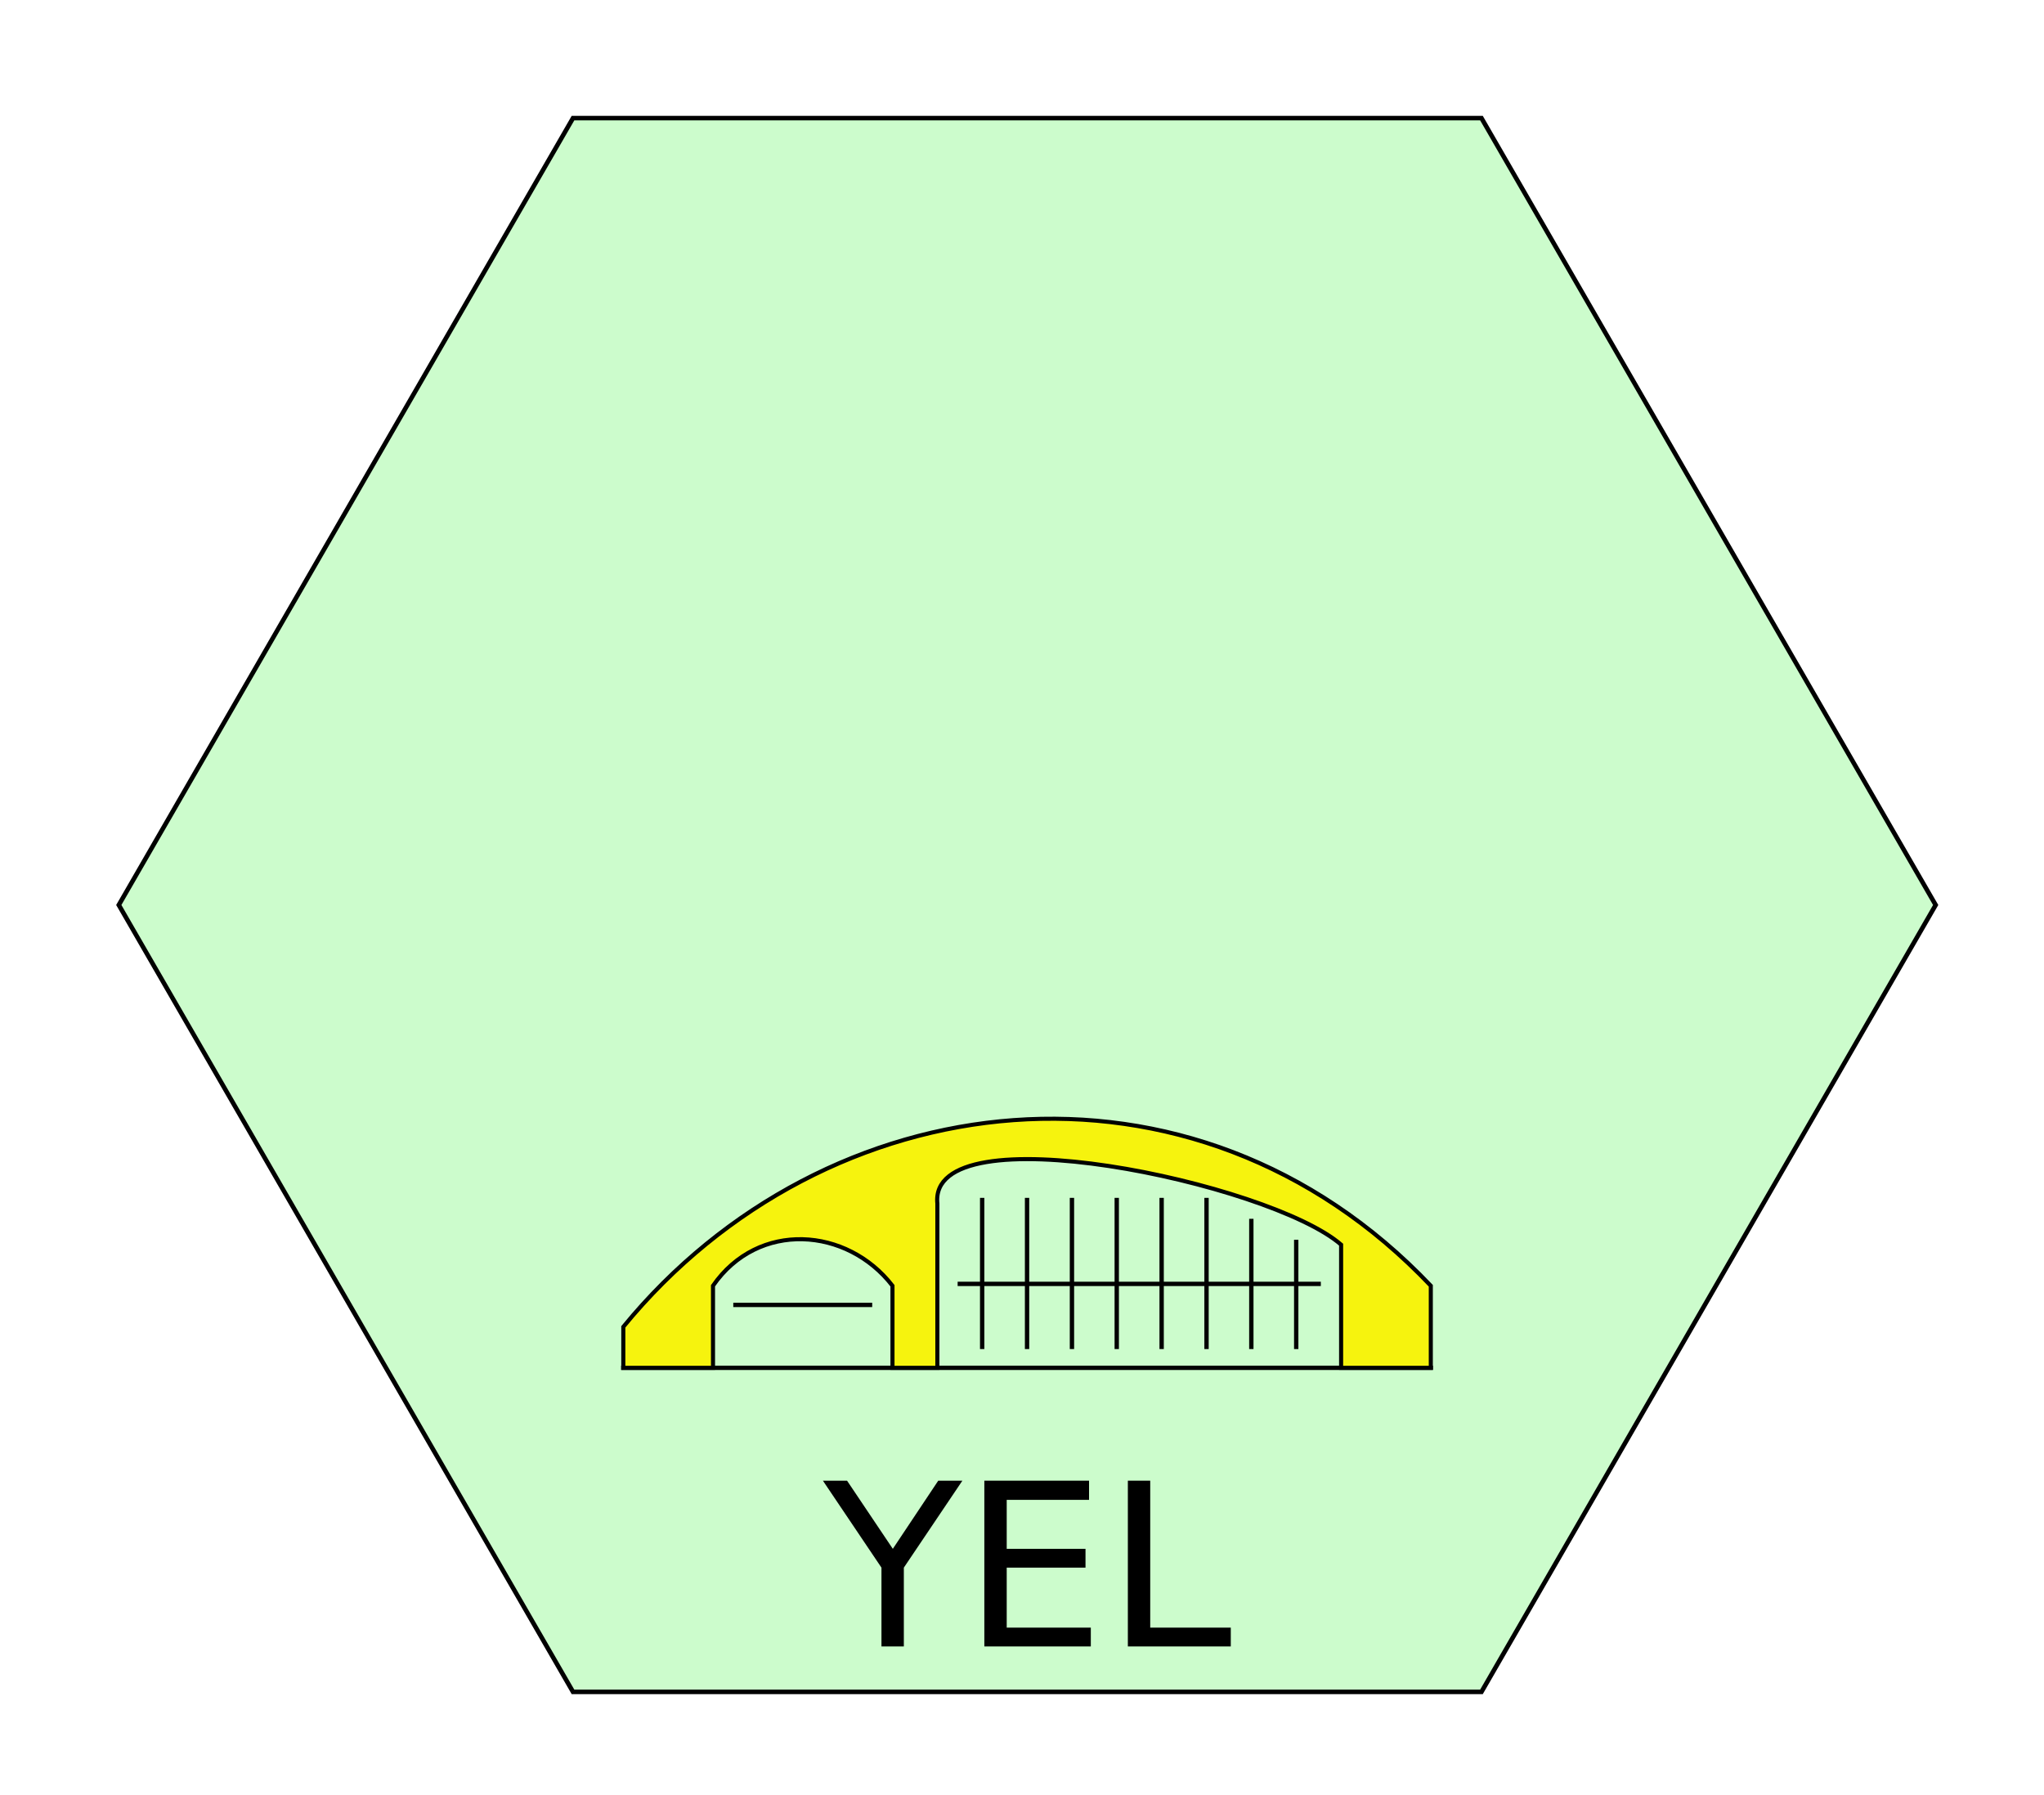
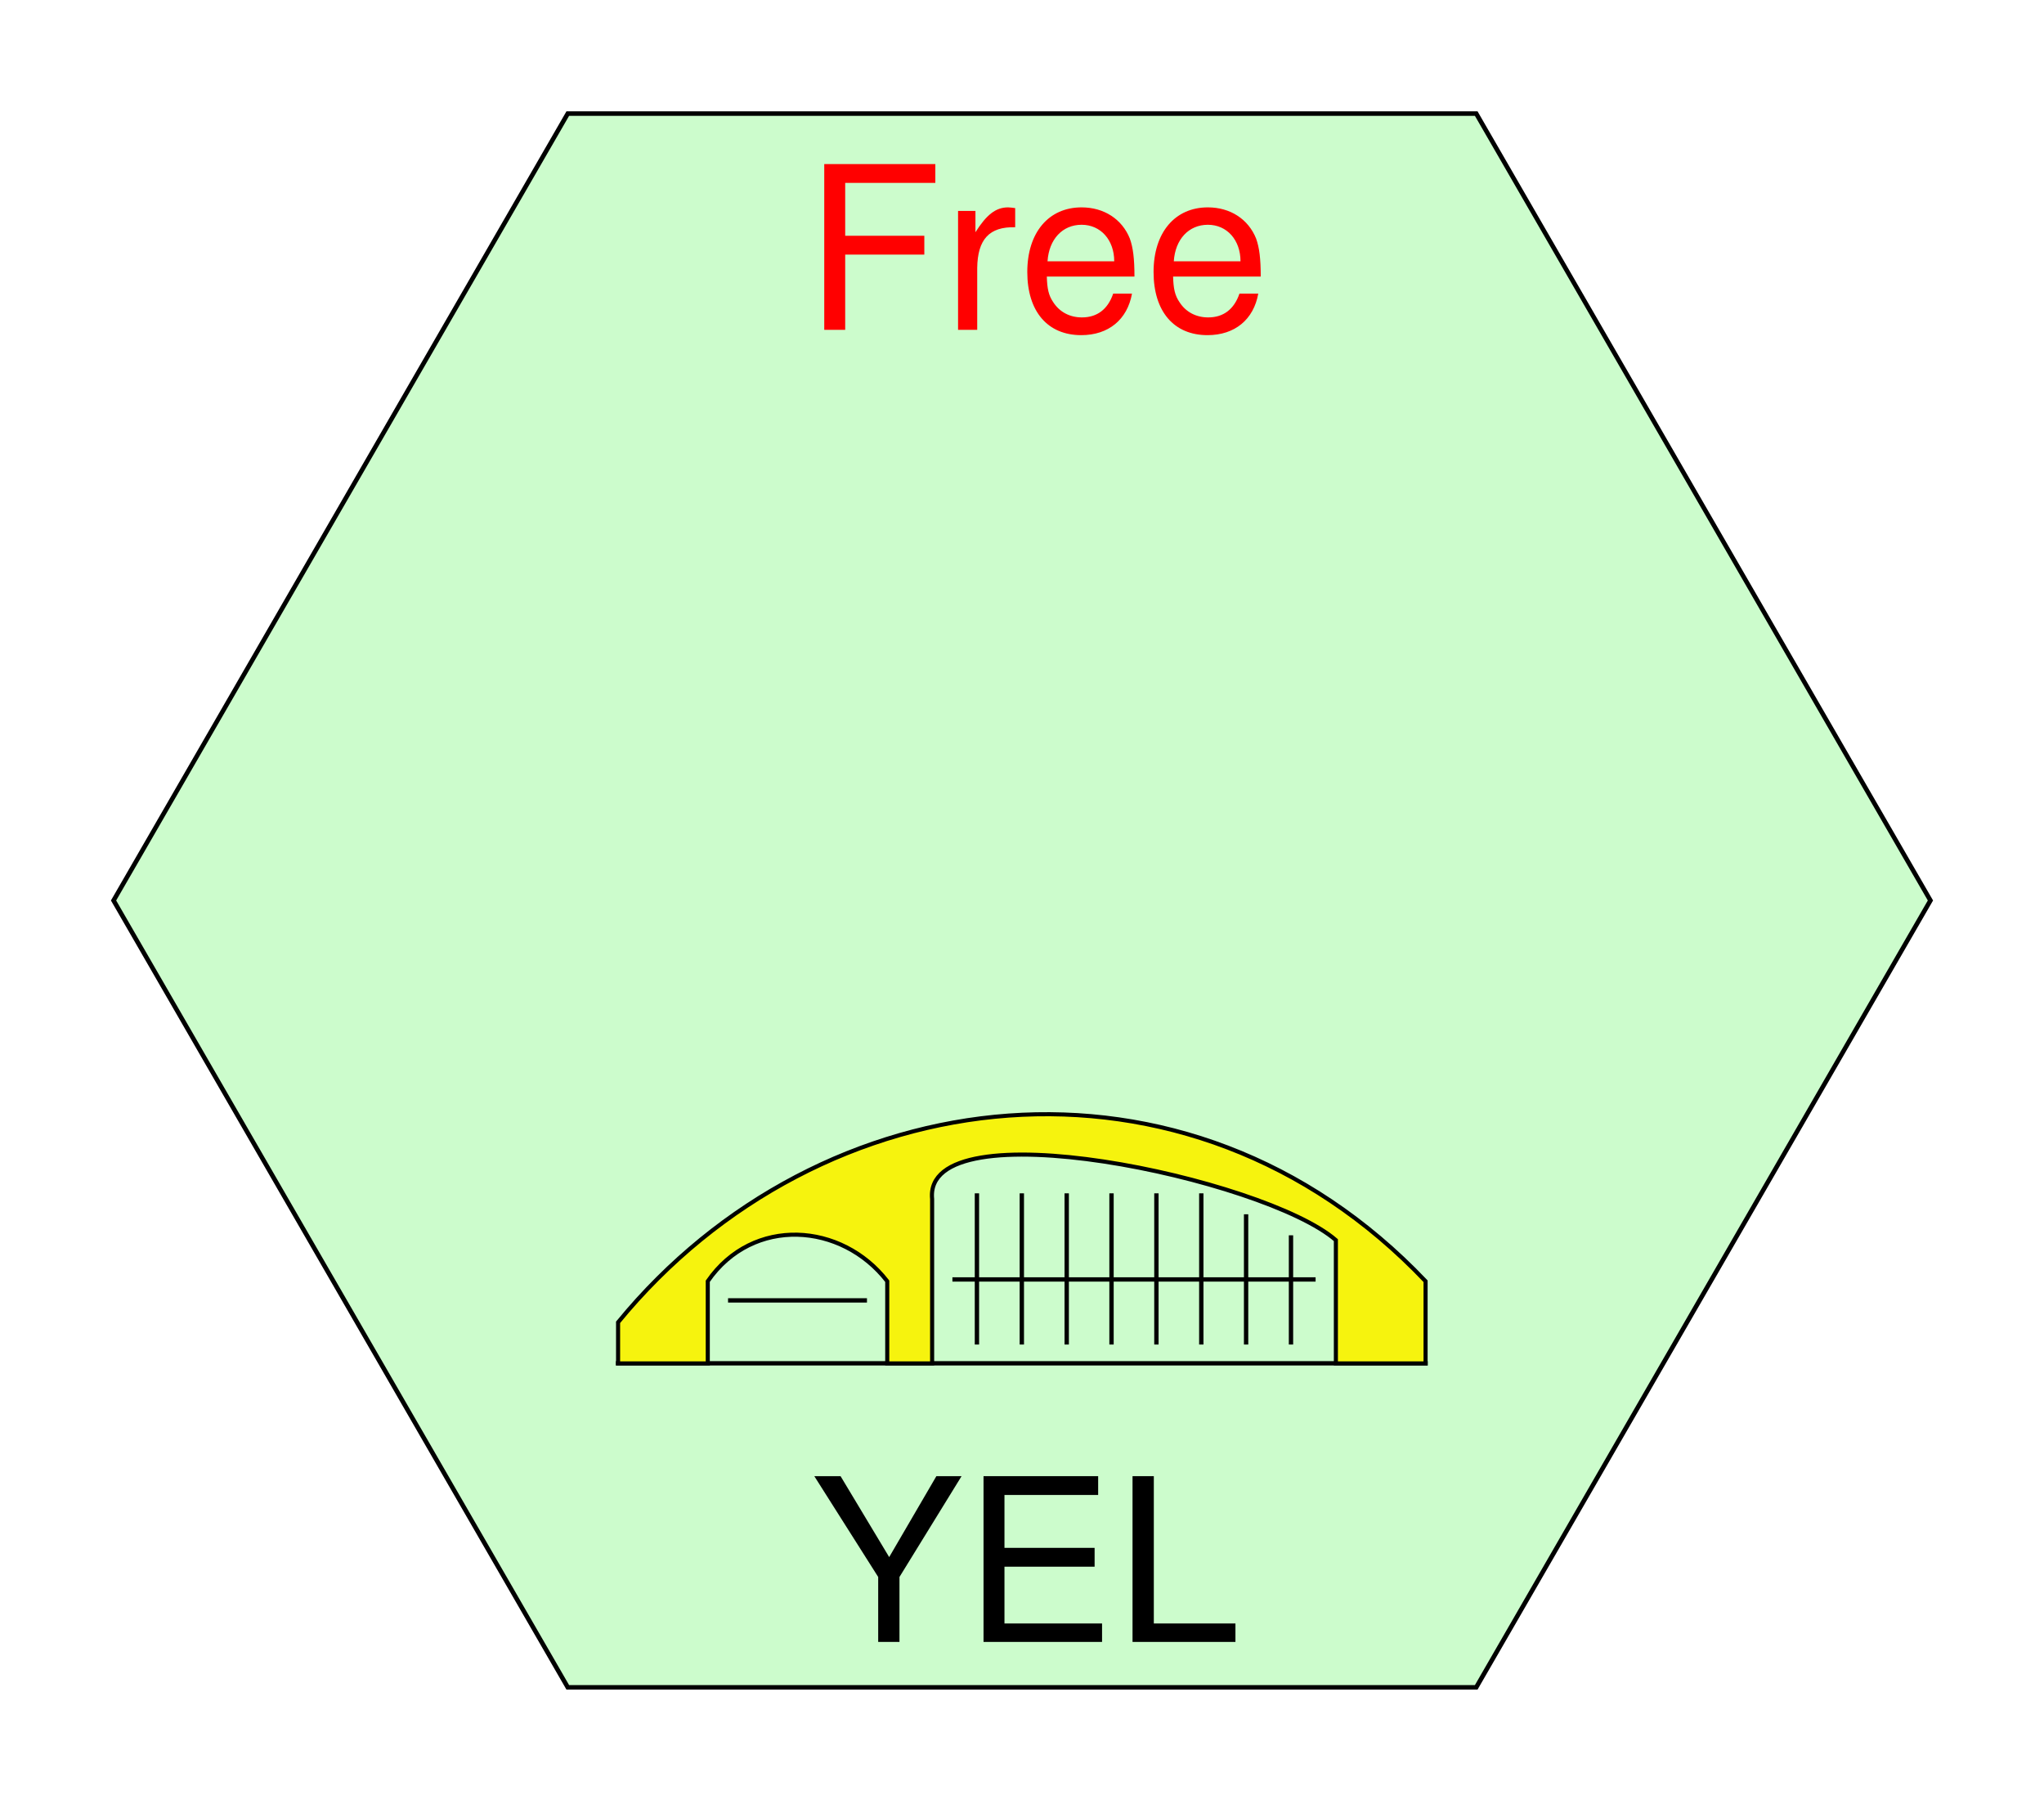
- <svg xmlns="http://www.w3.org/2000/svg" xmlns:xlink="http://www.w3.org/1999/xlink" width="90pt" height="79pt" viewBox="0 0 90 79" version="1.1">
+ <svg xmlns="http://www.w3.org/2000/svg" xmlns:xlink="http://www.w3.org/1999/xlink" width="90" height="79" viewBox="0 0 90 79">
  <defs>
    <g>
-       <symbol overflow="visible" id="glyph0-0">
-         <path style="stroke:none;" d="M 0.5 1.766 L 0.5 -7.047 L 5.5 -7.047 L 5.5 1.766 Z M 1.062 1.219 L 4.938 1.219 L 4.938 -6.484 L 1.062 -6.484 Z " />
-       </symbol>
-       <symbol overflow="visible" id="glyph0-1">
-         <path style="stroke:none;" d="M -0.016 -7.297 L 1.047 -7.297 L 3.062 -4.297 L 5.062 -7.297 L 6.125 -7.297 L 3.547 -3.469 L 3.547 0 L 2.562 0 L 2.562 -3.469 Z " />
-       </symbol>
-       <symbol overflow="visible" id="glyph0-2">
-         <path style="stroke:none;" d="M 0.984 -7.297 L 5.594 -7.297 L 5.594 -6.453 L 1.969 -6.453 L 1.969 -4.297 L 5.438 -4.297 L 5.438 -3.469 L 1.969 -3.469 L 1.969 -0.828 L 5.672 -0.828 L 5.672 0 L 0.984 0 Z " />
-       </symbol>
-       <symbol overflow="visible" id="glyph0-3">
-         <path style="stroke:none;" d="M 0.984 -7.297 L 1.969 -7.297 L 1.969 -0.828 L 5.516 -0.828 L 5.516 0 L 0.984 0 Z " />
-       </symbol>
+       <g id="glyph-0-0">
+         <path d="M 3.875 -2.859 L 6.609 -7.297 L 5.5 -7.297 L 3.422 -3.734 L 1.281 -7.297 L 0.125 -7.297 L 2.938 -2.859 L 2.938 0 L 3.875 0 Z M 3.875 -2.859 " />
+       </g>
+       <g id="glyph-0-1">
+         <path d="M 1.828 -3.312 L 5.797 -3.312 L 5.797 -4.141 L 1.828 -4.141 L 1.828 -6.469 L 5.953 -6.469 L 5.953 -7.297 L 0.906 -7.297 L 0.906 0 L 6.125 0 L 6.125 -0.812 L 1.828 -0.812 Z M 1.828 -3.312 " />
+       </g>
+       <g id="glyph-0-2">
+         <path d="M 1.734 -7.297 L 0.797 -7.297 L 0.797 0 L 5.328 0 L 5.328 -0.812 L 1.734 -0.812 Z M 1.734 -7.297 " />
+       </g>
+       <g id="glyph-0-3">
+         <path d="M 1.828 -3.312 L 5.312 -3.312 L 5.312 -4.141 L 1.828 -4.141 L 1.828 -6.469 L 5.797 -6.469 L 5.797 -7.297 L 0.906 -7.297 L 0.906 0 L 1.828 0 Z M 1.828 -3.312 " />
+       </g>
+       <g id="glyph-0-4">
+         <path d="M 0.688 -5.234 L 0.688 0 L 1.531 0 L 1.531 -2.719 C 1.547 -3.984 2.062 -4.547 3.203 -4.516 L 3.203 -5.359 C 3.062 -5.375 2.984 -5.391 2.891 -5.391 C 2.344 -5.391 1.938 -5.062 1.453 -4.297 L 1.453 -5.234 Z M 0.688 -5.234 " />
+       </g>
+       <g id="glyph-0-5">
+         <path d="M 5.125 -2.344 C 5.125 -3.141 5.062 -3.625 4.922 -4.016 C 4.578 -4.875 3.781 -5.391 2.797 -5.391 C 1.344 -5.391 0.406 -4.281 0.406 -2.547 C 0.406 -0.812 1.297 0.234 2.781 0.234 C 3.984 0.234 4.812 -0.453 5.016 -1.594 L 4.188 -1.594 C 3.953 -0.906 3.484 -0.547 2.812 -0.547 C 2.281 -0.547 1.828 -0.781 1.547 -1.219 C 1.344 -1.516 1.281 -1.812 1.266 -2.344 Z M 1.297 -3.016 C 1.359 -3.984 1.953 -4.625 2.797 -4.625 C 3.641 -4.625 4.234 -3.953 4.234 -3.016 Z M 1.297 -3.016 " />
+       </g>
    </g>
  </defs>
-   <g id="surface61">
-     <path style="fill-rule:nonzero;fill:rgb(80%,99%,80%);fill-opacity:1;stroke-width:0.2;stroke-linecap:butt;stroke-linejoin:miter;stroke:rgb(0%,0%,0%);stroke-opacity:1;stroke-miterlimit:10;" d="M 40 0 L 20 34.641 L -20 34.641 L -40 0 L -20 -34.641 L 20 -34.641 Z " transform="matrix(1,0,0,1,45.23047,39.83984)" />
-     <path style="fill:none;stroke-width:0.955;stroke-linecap:square;stroke-linejoin:miter;stroke:rgb(0%,0%,0%);stroke-opacity:1;stroke-miterlimit:10;" d="M 11.074 176.875 L 188.848 176.875 " transform="matrix(0.2,0,0,0.2,25.23047,24.83984)" />
-     <path style="fill-rule:nonzero;fill:rgb(96.471%,95.294%,5.49%);fill-opacity:1;stroke-width:0.897;stroke-linecap:butt;stroke-linejoin:miter;stroke:rgb(0%,0%,0%);stroke-opacity:1;stroke-miterlimit:4;" d="M 188.848 176.875 L 188.848 158.809 C 136.543 103.77 55.508 113.613 11.074 167.852 L 11.074 176.875 L 30.82 176.875 L 30.82 158.809 C 40.762 144.434 60.332 145.879 70.332 158.809 L 70.332 176.875 L 80.215 176.875 L 80.215 140.723 C 78.125 120.273 153.398 136.113 169.102 149.766 L 169.102 176.875 Z " transform="matrix(0.2,0,0,0.2,25.23047,24.83984)" />
-     <path style="fill:none;stroke-width:0.955;stroke-linecap:square;stroke-linejoin:miter;stroke:rgb(0%,0%,0%);stroke-opacity:1;stroke-miterlimit:10;" d="M 35.762 163.027 L 65.391 163.027 " transform="matrix(0.2,0,0,0.2,25.23047,24.83984)" />
-     <path style="fill:none;stroke-width:0.955;stroke-linecap:square;stroke-linejoin:miter;stroke:rgb(0%,0%,0%);stroke-opacity:1;stroke-miterlimit:10;" d="M 85.156 158.398 L 164.16 158.398 " transform="matrix(0.2,0,0,0.2,25.23047,24.83984)" />
-     <path style="fill:none;stroke-width:0.955;stroke-linecap:square;stroke-linejoin:miter;stroke:rgb(0%,0%,0%);stroke-opacity:1;stroke-miterlimit:10;" d="M 90.078 172.266 L 90.078 139.941 " transform="matrix(0.2,0,0,0.2,25.23047,24.83984)" />
-     <path style="fill:none;stroke-width:0.955;stroke-linecap:square;stroke-linejoin:miter;stroke:rgb(0%,0%,0%);stroke-opacity:1;stroke-miterlimit:10;" d="M 99.961 172.266 L 99.961 139.941 " transform="matrix(0.2,0,0,0.2,25.23047,24.83984)" />
-     <path style="fill:none;stroke-width:0.955;stroke-linecap:square;stroke-linejoin:miter;stroke:rgb(0%,0%,0%);stroke-opacity:1;stroke-miterlimit:10;" d="M 109.844 172.266 L 109.844 139.941 " transform="matrix(0.2,0,0,0.2,25.23047,24.83984)" />
-     <path style="fill:none;stroke-width:0.955;stroke-linecap:square;stroke-linejoin:miter;stroke:rgb(0%,0%,0%);stroke-opacity:1;stroke-miterlimit:10;" d="M 119.707 172.266 L 119.707 139.941 " transform="matrix(0.2,0,0,0.2,25.23047,24.83984)" />
-     <path style="fill:none;stroke-width:0.955;stroke-linecap:square;stroke-linejoin:miter;stroke:rgb(0%,0%,0%);stroke-opacity:1;stroke-miterlimit:10;" d="M 129.59 172.266 L 129.59 139.941 " transform="matrix(0.2,0,0,0.2,25.23047,24.83984)" />
-     <path style="fill:none;stroke-width:0.955;stroke-linecap:square;stroke-linejoin:miter;stroke:rgb(0%,0%,0%);stroke-opacity:1;stroke-miterlimit:10;" d="M 139.473 172.266 L 139.473 139.941 " transform="matrix(0.2,0,0,0.2,25.23047,24.83984)" />
-     <path style="fill:none;stroke-width:0.955;stroke-linecap:square;stroke-linejoin:miter;stroke:rgb(0%,0%,0%);stroke-opacity:1;stroke-miterlimit:10;" d="M 149.336 172.266 L 149.336 144.551 " transform="matrix(0.2,0,0,0.2,25.23047,24.83984)" />
-     <path style="fill:none;stroke-width:0.955;stroke-linecap:square;stroke-linejoin:miter;stroke:rgb(0%,0%,0%);stroke-opacity:1;stroke-miterlimit:10;" d="M 159.219 172.266 L 159.219 149.16 " transform="matrix(0.2,0,0,0.2,25.23047,24.83984)" />
-     <g style="fill:rgb(0%,0%,0%);fill-opacity:1;">
-       <use xlink:href="#glyph0-1" x="36.25" y="72.48" />
-       <use xlink:href="#glyph0-2" x="42.358" y="72.48" />
-       <use xlink:href="#glyph0-3" x="48.677" y="72.48" />
-     </g>
+   <path fill-rule="nonzero" fill="rgb(80%, 99%, 80%)" fill-opacity="1" stroke-width="0.2" stroke-linecap="butt" stroke-linejoin="miter" stroke="rgb(0%, 0%, 0%)" stroke-opacity="1" stroke-miterlimit="10" d="M 40 -0 L 20 34.64 L -20 34.64 L -40 -0 L -20 -34.641 L 20 -34.641 Z M 40 -0 " transform="matrix(1, 0, 0, 1, 45, 39.64102)" />
+   <path fill="none" stroke-width="0.955" stroke-linecap="square" stroke-linejoin="miter" stroke="rgb(0%, 0%, 0%)" stroke-opacity="1" stroke-miterlimit="10" d="M 11.074 176.873 L 188.848 176.873 " transform="matrix(0.2, 0, 0, 0.2, 25, 24.64102)" />
+   <path fill-rule="nonzero" fill="rgb(96.471%, 95.294%, 5.49%)" fill-opacity="1" stroke-width="0.897" stroke-linecap="butt" stroke-linejoin="miter" stroke="rgb(0%, 0%, 0%)" stroke-opacity="1" stroke-miterlimit="4" d="M 188.848 176.893 L 188.848 158.807 C 136.543 103.768 55.508 113.611 11.074 167.85 L 11.074 176.893 L 30.82 176.893 L 30.82 158.807 C 40.762 144.432 60.332 145.877 70.332 158.807 L 70.332 176.893 L 80.215 176.893 L 80.215 140.721 C 78.125 120.271 153.398 136.111 169.102 149.764 L 169.102 176.893 Z M 188.848 176.893 " transform="matrix(0.2, 0, 0, 0.2, 25, 24.64102)" />
+   <path fill="none" stroke-width="0.955" stroke-linecap="square" stroke-linejoin="miter" stroke="rgb(0%, 0%, 0%)" stroke-opacity="1" stroke-miterlimit="10" d="M 35.762 163.025 L 65.391 163.025 " transform="matrix(0.2, 0, 0, 0.2, 25, 24.64102)" />
+   <path fill="none" stroke-width="0.955" stroke-linecap="square" stroke-linejoin="miter" stroke="rgb(0%, 0%, 0%)" stroke-opacity="1" stroke-miterlimit="10" d="M 85.156 158.416 L 164.16 158.416 " transform="matrix(0.2, 0, 0, 0.2, 25, 24.64102)" />
+   <path fill="none" stroke-width="0.955" stroke-linecap="square" stroke-linejoin="miter" stroke="rgb(0%, 0%, 0%)" stroke-opacity="1" stroke-miterlimit="10" d="M 90.078 172.264 L 90.078 139.939 " transform="matrix(0.2, 0, 0, 0.2, 25, 24.64102)" />
+   <path fill="none" stroke-width="0.955" stroke-linecap="square" stroke-linejoin="miter" stroke="rgb(0%, 0%, 0%)" stroke-opacity="1" stroke-miterlimit="10" d="M 99.961 172.264 L 99.961 139.939 " transform="matrix(0.2, 0, 0, 0.2, 25, 24.64102)" />
+   <path fill="none" stroke-width="0.955" stroke-linecap="square" stroke-linejoin="miter" stroke="rgb(0%, 0%, 0%)" stroke-opacity="1" stroke-miterlimit="10" d="M 109.844 172.264 L 109.844 139.939 " transform="matrix(0.2, 0, 0, 0.2, 25, 24.64102)" />
+   <path fill="none" stroke-width="0.955" stroke-linecap="square" stroke-linejoin="miter" stroke="rgb(0%, 0%, 0%)" stroke-opacity="1" stroke-miterlimit="10" d="M 119.707 172.264 L 119.707 139.939 " transform="matrix(0.2, 0, 0, 0.2, 25, 24.64102)" />
+   <path fill="none" stroke-width="0.955" stroke-linecap="square" stroke-linejoin="miter" stroke="rgb(0%, 0%, 0%)" stroke-opacity="1" stroke-miterlimit="10" d="M 129.59 172.264 L 129.59 139.939 " transform="matrix(0.2, 0, 0, 0.2, 25, 24.64102)" />
+   <path fill="none" stroke-width="0.955" stroke-linecap="square" stroke-linejoin="miter" stroke="rgb(0%, 0%, 0%)" stroke-opacity="1" stroke-miterlimit="10" d="M 139.473 172.264 L 139.473 139.939 " transform="matrix(0.2, 0, 0, 0.2, 25, 24.64102)" />
+   <path fill="none" stroke-width="0.955" stroke-linecap="square" stroke-linejoin="miter" stroke="rgb(0%, 0%, 0%)" stroke-opacity="1" stroke-miterlimit="10" d="M 149.336 172.264 L 149.336 144.549 " transform="matrix(0.2, 0, 0, 0.2, 25, 24.64102)" />
+   <path fill="none" stroke-width="0.955" stroke-linecap="square" stroke-linejoin="miter" stroke="rgb(0%, 0%, 0%)" stroke-opacity="1" stroke-miterlimit="10" d="M 159.219 172.264 L 159.219 149.178 " transform="matrix(0.2, 0, 0, 0.2, 25, 24.64102)" />
+   <g fill="rgb(0%, 0%, 0%)" fill-opacity="1">
+     <use xlink:href="#glyph-0-0" x="35.73" y="72.281" />
+     <use xlink:href="#glyph-0-1" x="42.4" y="72.281" />
+     <use xlink:href="#glyph-0-2" x="49.07" y="72.281" />
+   </g>
+   <g fill="rgb(100%, 0%, 0%)" fill-opacity="1">
+     <use xlink:href="#glyph-0-3" x="35.387" y="14.52" />
+     <use xlink:href="#glyph-0-4" x="41.497" y="14.52" />
+     <use xlink:href="#glyph-0-5" x="44.827" y="14.52" />
+     <use xlink:href="#glyph-0-5" x="50.387" y="14.52" />
  </g>
</svg>
